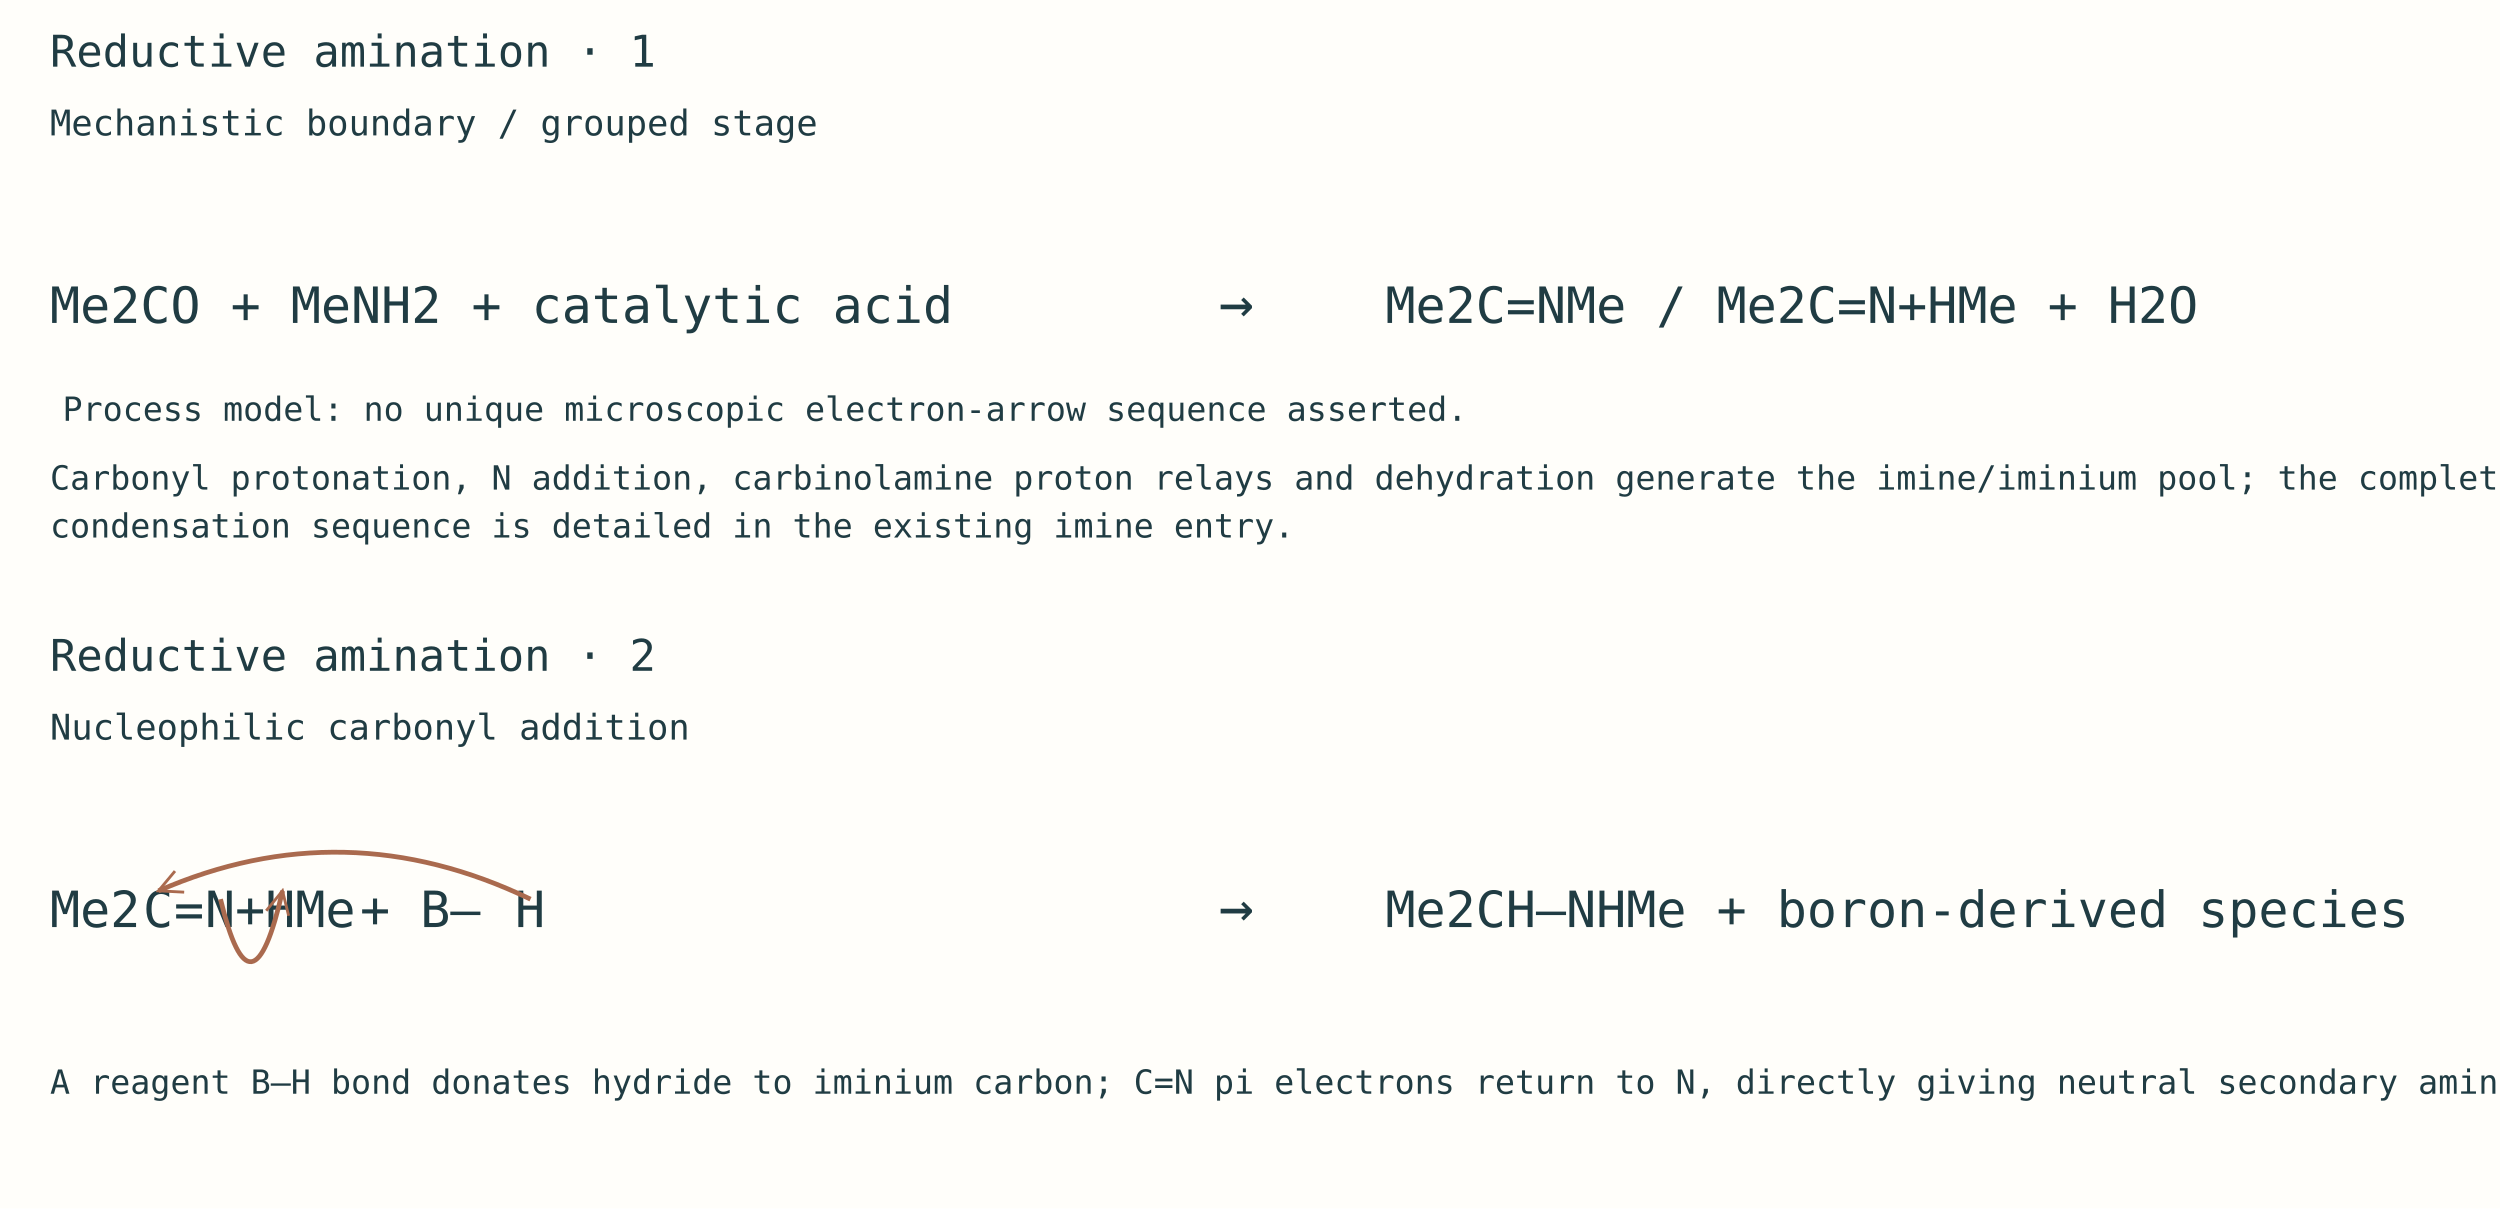
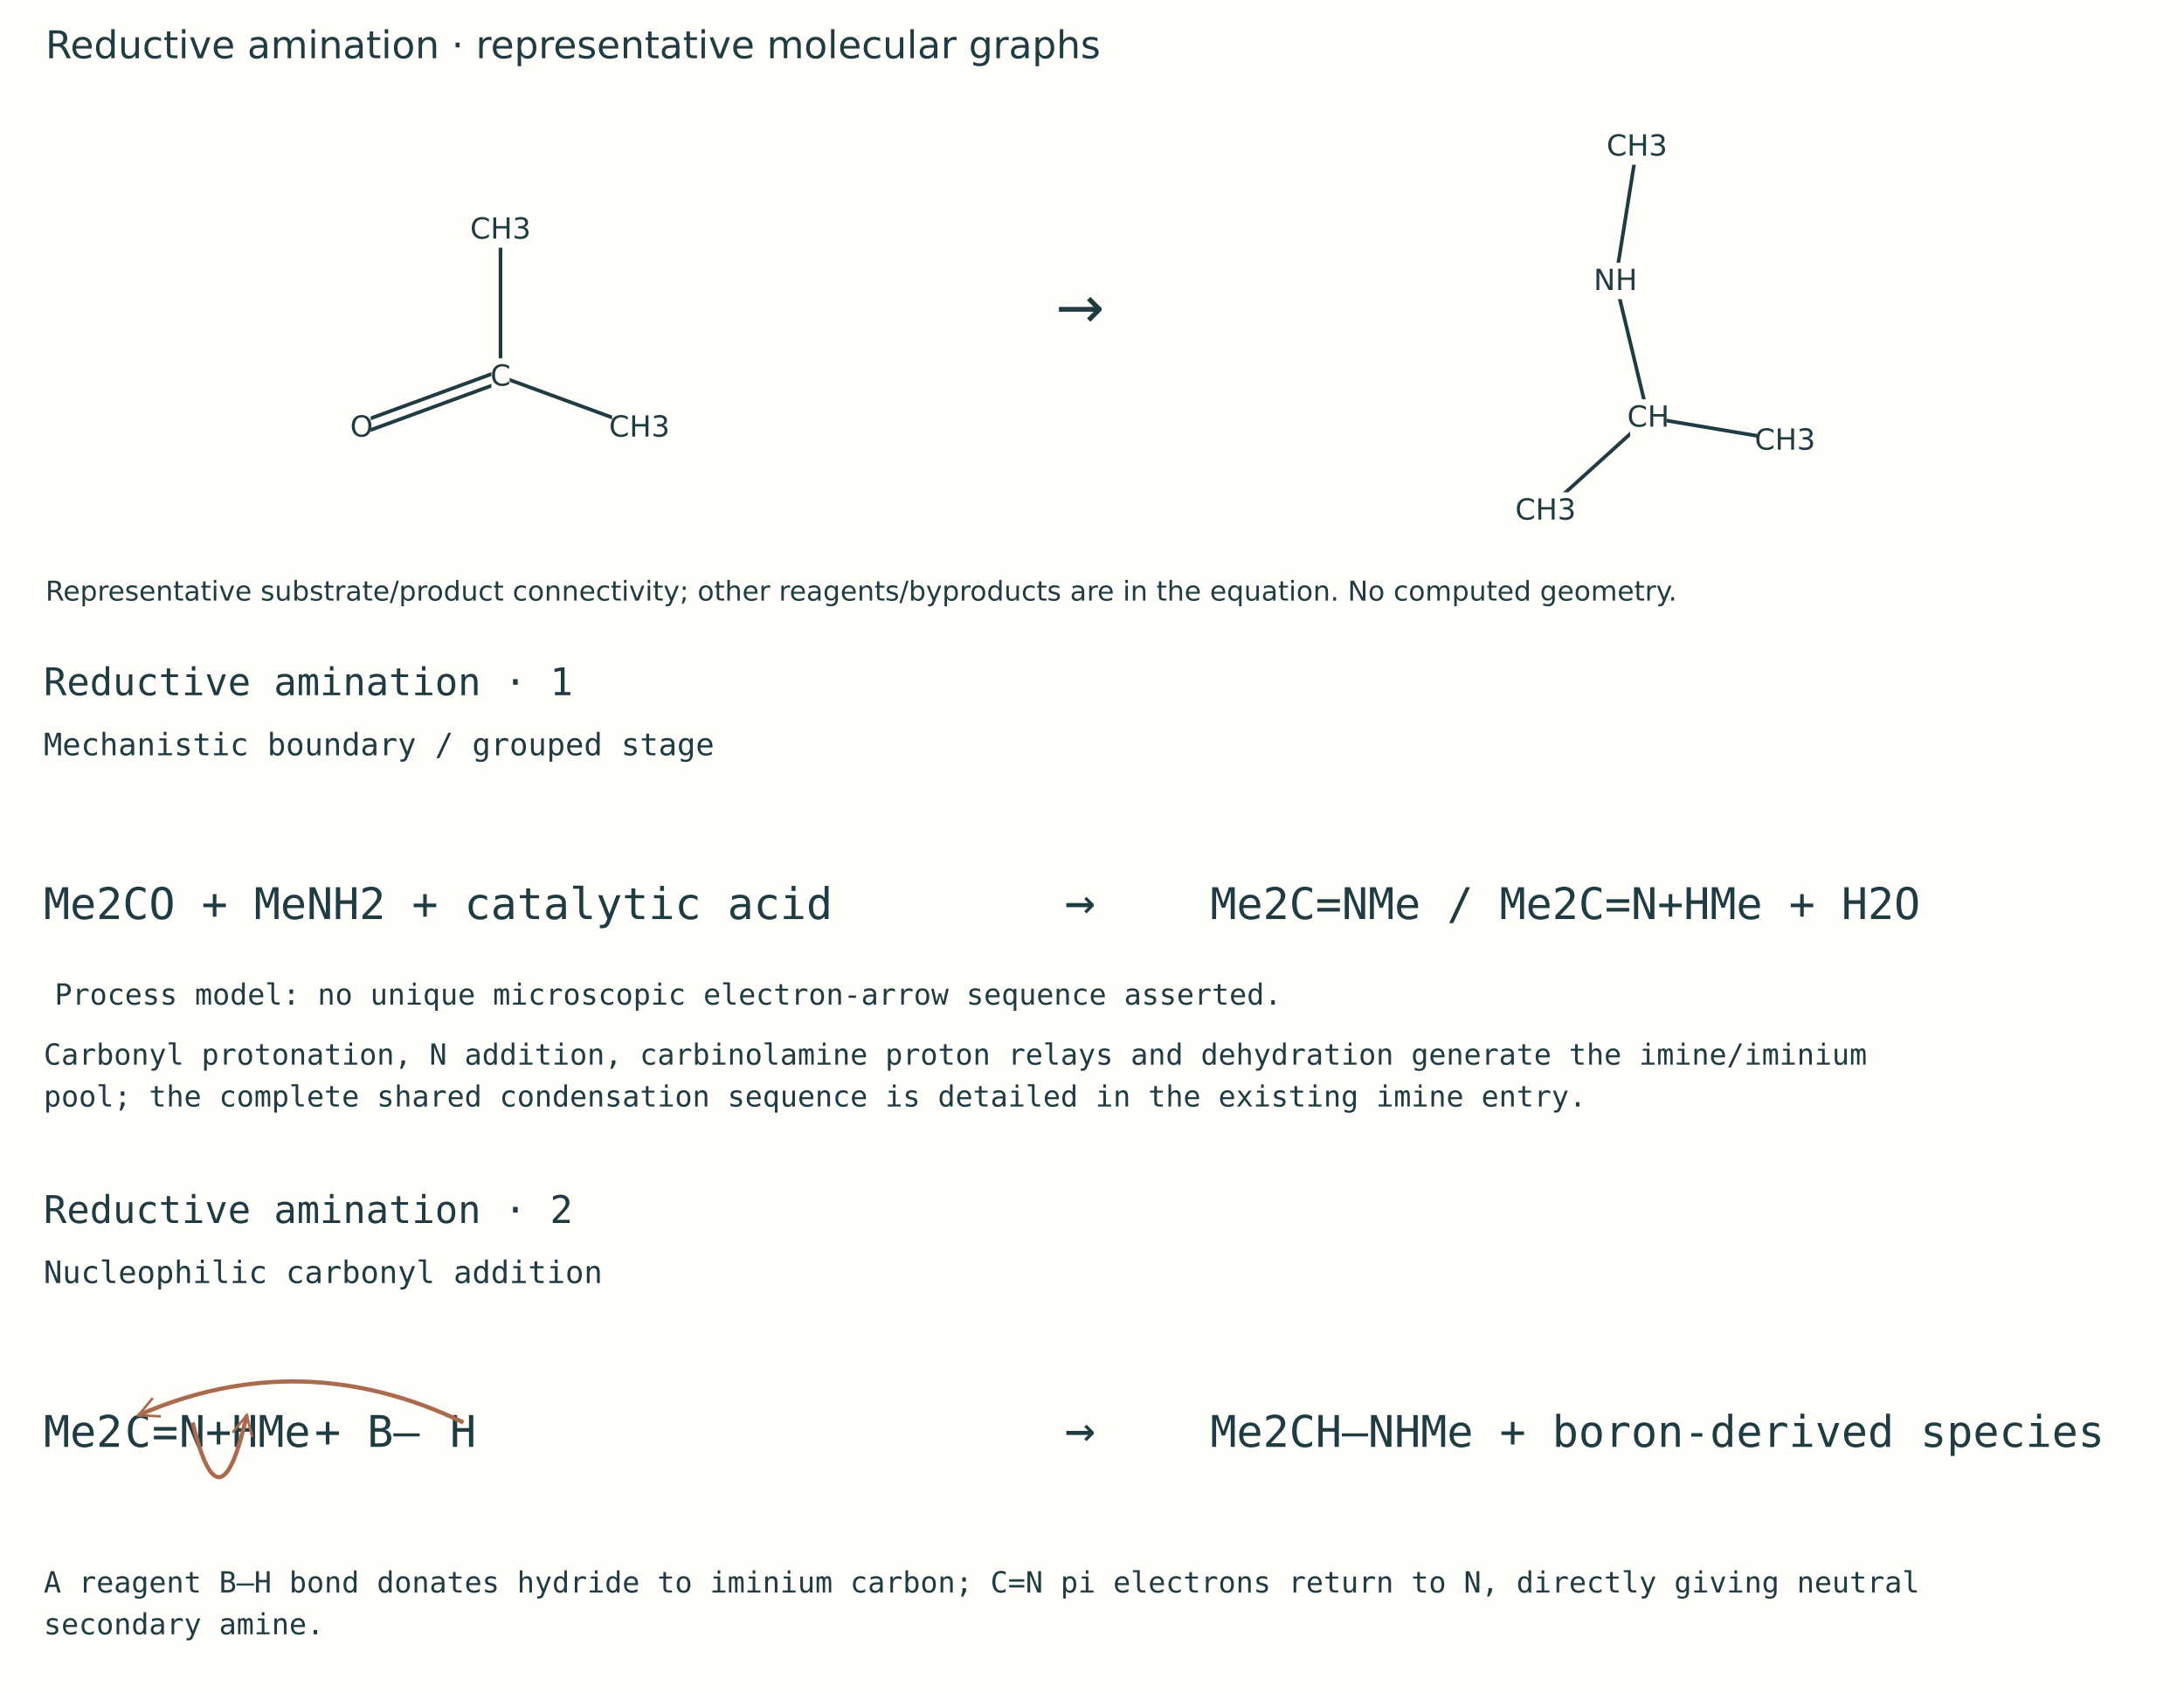
- <svg xmlns="http://www.w3.org/2000/svg" viewBox="0 0 1200 580">
-   <g transform="translate(0,0)">
+ <svg xmlns="http://www.w3.org/2000/svg" viewBox="0 0 1200 930">
+   <g font-family="DejaVu Sans,sans-serif">
+     <rect width="1200" height="350" fill="#fffefa" />
+     <text x="25" y="32" font-size="21" fill="#203c43">Reductive amination · representative molecular graphs</text>
+     <path d="M351.33,234.89 L275.00,206.90" stroke="#203c43" stroke-width="2" fill="none" />
+     <path d="M276.03,209.72 L199.70,237.71" stroke="#203c43" stroke-width="2" fill="none" />
+     <path d="M273.97,204.09 L197.64,232.08" stroke="#203c43" stroke-width="2" fill="none" />
+     <path d="M275.00,206.90 L275.00,126.11" stroke="#203c43" stroke-width="2" fill="none" />
+     <rect x="336.33" y="224.89" width="30" height="20" fill="#fffefa" />
+     <text x="351.33" y="239.89" font-size="16" text-anchor="middle" fill="#203c43">CH3</text>
+     <rect x="270.00" y="196.90" width="10" height="20" fill="#fffefa" />
+     <text x="275.00" y="211.90" font-size="16" text-anchor="middle" fill="#203c43">C</text>
+     <rect x="193.67" y="224.89" width="10" height="20" fill="#fffefa" />
+     <text x="198.67" y="239.89" font-size="16" text-anchor="middle" fill="#203c43">O</text>
+     <rect x="260.00" y="116.11" width="30" height="20" fill="#fffefa" />
+     <text x="275.00" y="131.11" font-size="16" text-anchor="middle" fill="#203c43">CH3</text>
+     <path d="M980.78,242.07 L905.65,229.42" stroke="#203c43" stroke-width="2" fill="none" />
+     <path d="M905.65,229.42 L849.22,280.50" stroke="#203c43" stroke-width="2" fill="none" />
+     <path d="M905.65,229.42 L887.61,154.36" stroke="#203c43" stroke-width="2" fill="none" />
+     <path d="M887.61,154.36 L899.42,80.50" stroke="#203c43" stroke-width="2" fill="none" />
+     <rect x="965.78" y="232.07" width="30" height="20" fill="#fffefa" />
+     <text x="980.78" y="247.07" font-size="16" text-anchor="middle" fill="#203c43">CH3</text>
+     <rect x="895.65" y="219.42" width="20" height="20" fill="#fffefa" />
+     <text x="905.65" y="234.42" font-size="16" text-anchor="middle" fill="#203c43">CH</text>
+     <rect x="834.22" y="270.50" width="30" height="20" fill="#fffefa" />
+     <text x="849.22" y="285.50" font-size="16" text-anchor="middle" fill="#203c43">CH3</text>
+     <rect x="877.61" y="144.36" width="20" height="20" fill="#fffefa" />
+     <text x="887.61" y="159.36" font-size="16" text-anchor="middle" fill="#203c43">NH</text>
+     <rect x="884.42" y="70.50" width="30" height="20" fill="#fffefa" />
+     <text x="899.42" y="85.50" font-size="16" text-anchor="middle" fill="#203c43">CH3</text>
+     <text x="580" y="180" font-size="32" fill="#203c43">→</text>
+     <text x="25" y="330" font-size="15" fill="#203c43">Representative substrate/product connectivity; other reagents/byproducts are in the equation. No computed geometry.</text>
+   </g>
+   <g transform="translate(0,350)">
    <rect width="1200" height="290" fill="#fffefa" />
    <defs>
      <marker id="reductive-amination-1-pair" viewBox="0 0 10 10" refX="9" refY="5" markerWidth="6" markerHeight="6" orient="auto">
        <path d="M1 1L9 5L1 9" fill="none" stroke="#aa6a4e" />
      </marker>
      <marker id="reductive-amination-1-fish" viewBox="0 0 10 10" refX="9" refY="5" markerWidth="6" markerHeight="6" orient="auto">
        <path d="M1 1L9 5" fill="none" stroke="#aa6a4e" />
      </marker>
    </defs>
    <g fill="#203c43" font-family="DejaVu Sans Mono,monospace">
      <text x="24" y="32" font-size="21">Reductive amination · 1</text>
      <text x="24" y="65" font-size="17">Mechanistic boundary / grouped stage</text>
      <text x="585" y="155" font-size="28">→</text>
      <text x="24.00" y="155" font-size="24.00">Me2CO + MeNH2 + catalytic acid</text>
      <text x="665.00" y="155" font-size="24.00">Me2C=NMe / Me2C=N+HMe + H2O</text>
      <text x="30" y="202" font-size="16">Process model: no unique microscopic electron-arrow sequence asserted.</text>
-       <text x="24" y="235" font-size="16">Carbonyl protonation, N addition, carbinolamine proton relays and dehydration generate the imine/iminium pool; the complete shared</text>
-       <text x="24" y="258" font-size="16">condensation sequence is detailed in the existing imine entry.</text>
+       <text x="24" y="235" font-size="16">Carbonyl protonation, N addition, carbinolamine proton relays and dehydration generate the imine/iminium</text>
+       <text x="24" y="258" font-size="16">pool; the complete shared condensation sequence is detailed in the existing imine entry.</text>
    </g>
  </g>
-   <g transform="translate(0,290)">
+   <g transform="translate(0,640)">
    <rect width="1200" height="290" fill="#fffefa" />
    <defs>
      <marker id="reductive-amination-2-pair" viewBox="0 0 10 10" refX="9" refY="5" markerWidth="6" markerHeight="6" orient="auto">
        <path d="M1 1L9 5L1 9" fill="none" stroke="#aa6a4e" />
      </marker>
      <marker id="reductive-amination-2-fish" viewBox="0 0 10 10" refX="9" refY="5" markerWidth="6" markerHeight="6" orient="auto">
        <path d="M1 1L9 5" fill="none" stroke="#aa6a4e" />
      </marker>
    </defs>
    <g fill="#203c43" font-family="DejaVu Sans Mono,monospace">
      <text x="24" y="32" font-size="21">Reductive amination · 2</text>
      <text x="24" y="65" font-size="17">Nucleophilic carbonyl addition</text>
      <text x="585" y="155" font-size="28">→</text>
      <text x="24.00" y="155" font-size="24.00">Me2</text>
      <text x="68.64" y="155" font-size="24.00">C</text>
      <text x="83.52" y="155" font-size="24.00">=</text>
      <text x="98.40" y="155" font-size="24.00">N+HMe</text>
      <text x="172.80" y="155" font-size="24.00"> + B–</text>
      <text x="247.20" y="155" font-size="24.00">H</text>
      <text x="665.00" y="155" font-size="24.00">Me2CH–NHMe + boron-derived species</text>
      <path data-electrons="2" d="M254.64,141.60 Q165.36,98.60 76.08,137.60" fill="none" stroke="#aa6a4e" stroke-width="2.3" marker-end="url(#reductive-amination-2-pair)" />
      <path data-electrons="2" d="M105.84,141.60 Q120.72,203.60 135.60,137.60" fill="none" stroke="#aa6a4e" stroke-width="2.3" marker-end="url(#reductive-amination-2-pair)" />
-       <text x="24" y="235" font-size="16">A reagent B–H bond donates hydride to iminium carbon; C=N pi electrons return to N, directly giving neutral secondary amine.</text>
+       <text x="24" y="235" font-size="16">A reagent B–H bond donates hydride to iminium carbon; C=N pi electrons return to N, directly giving neutral</text>
+       <text x="24" y="258" font-size="16">secondary amine.</text>
    </g>
  </g>
</svg>
